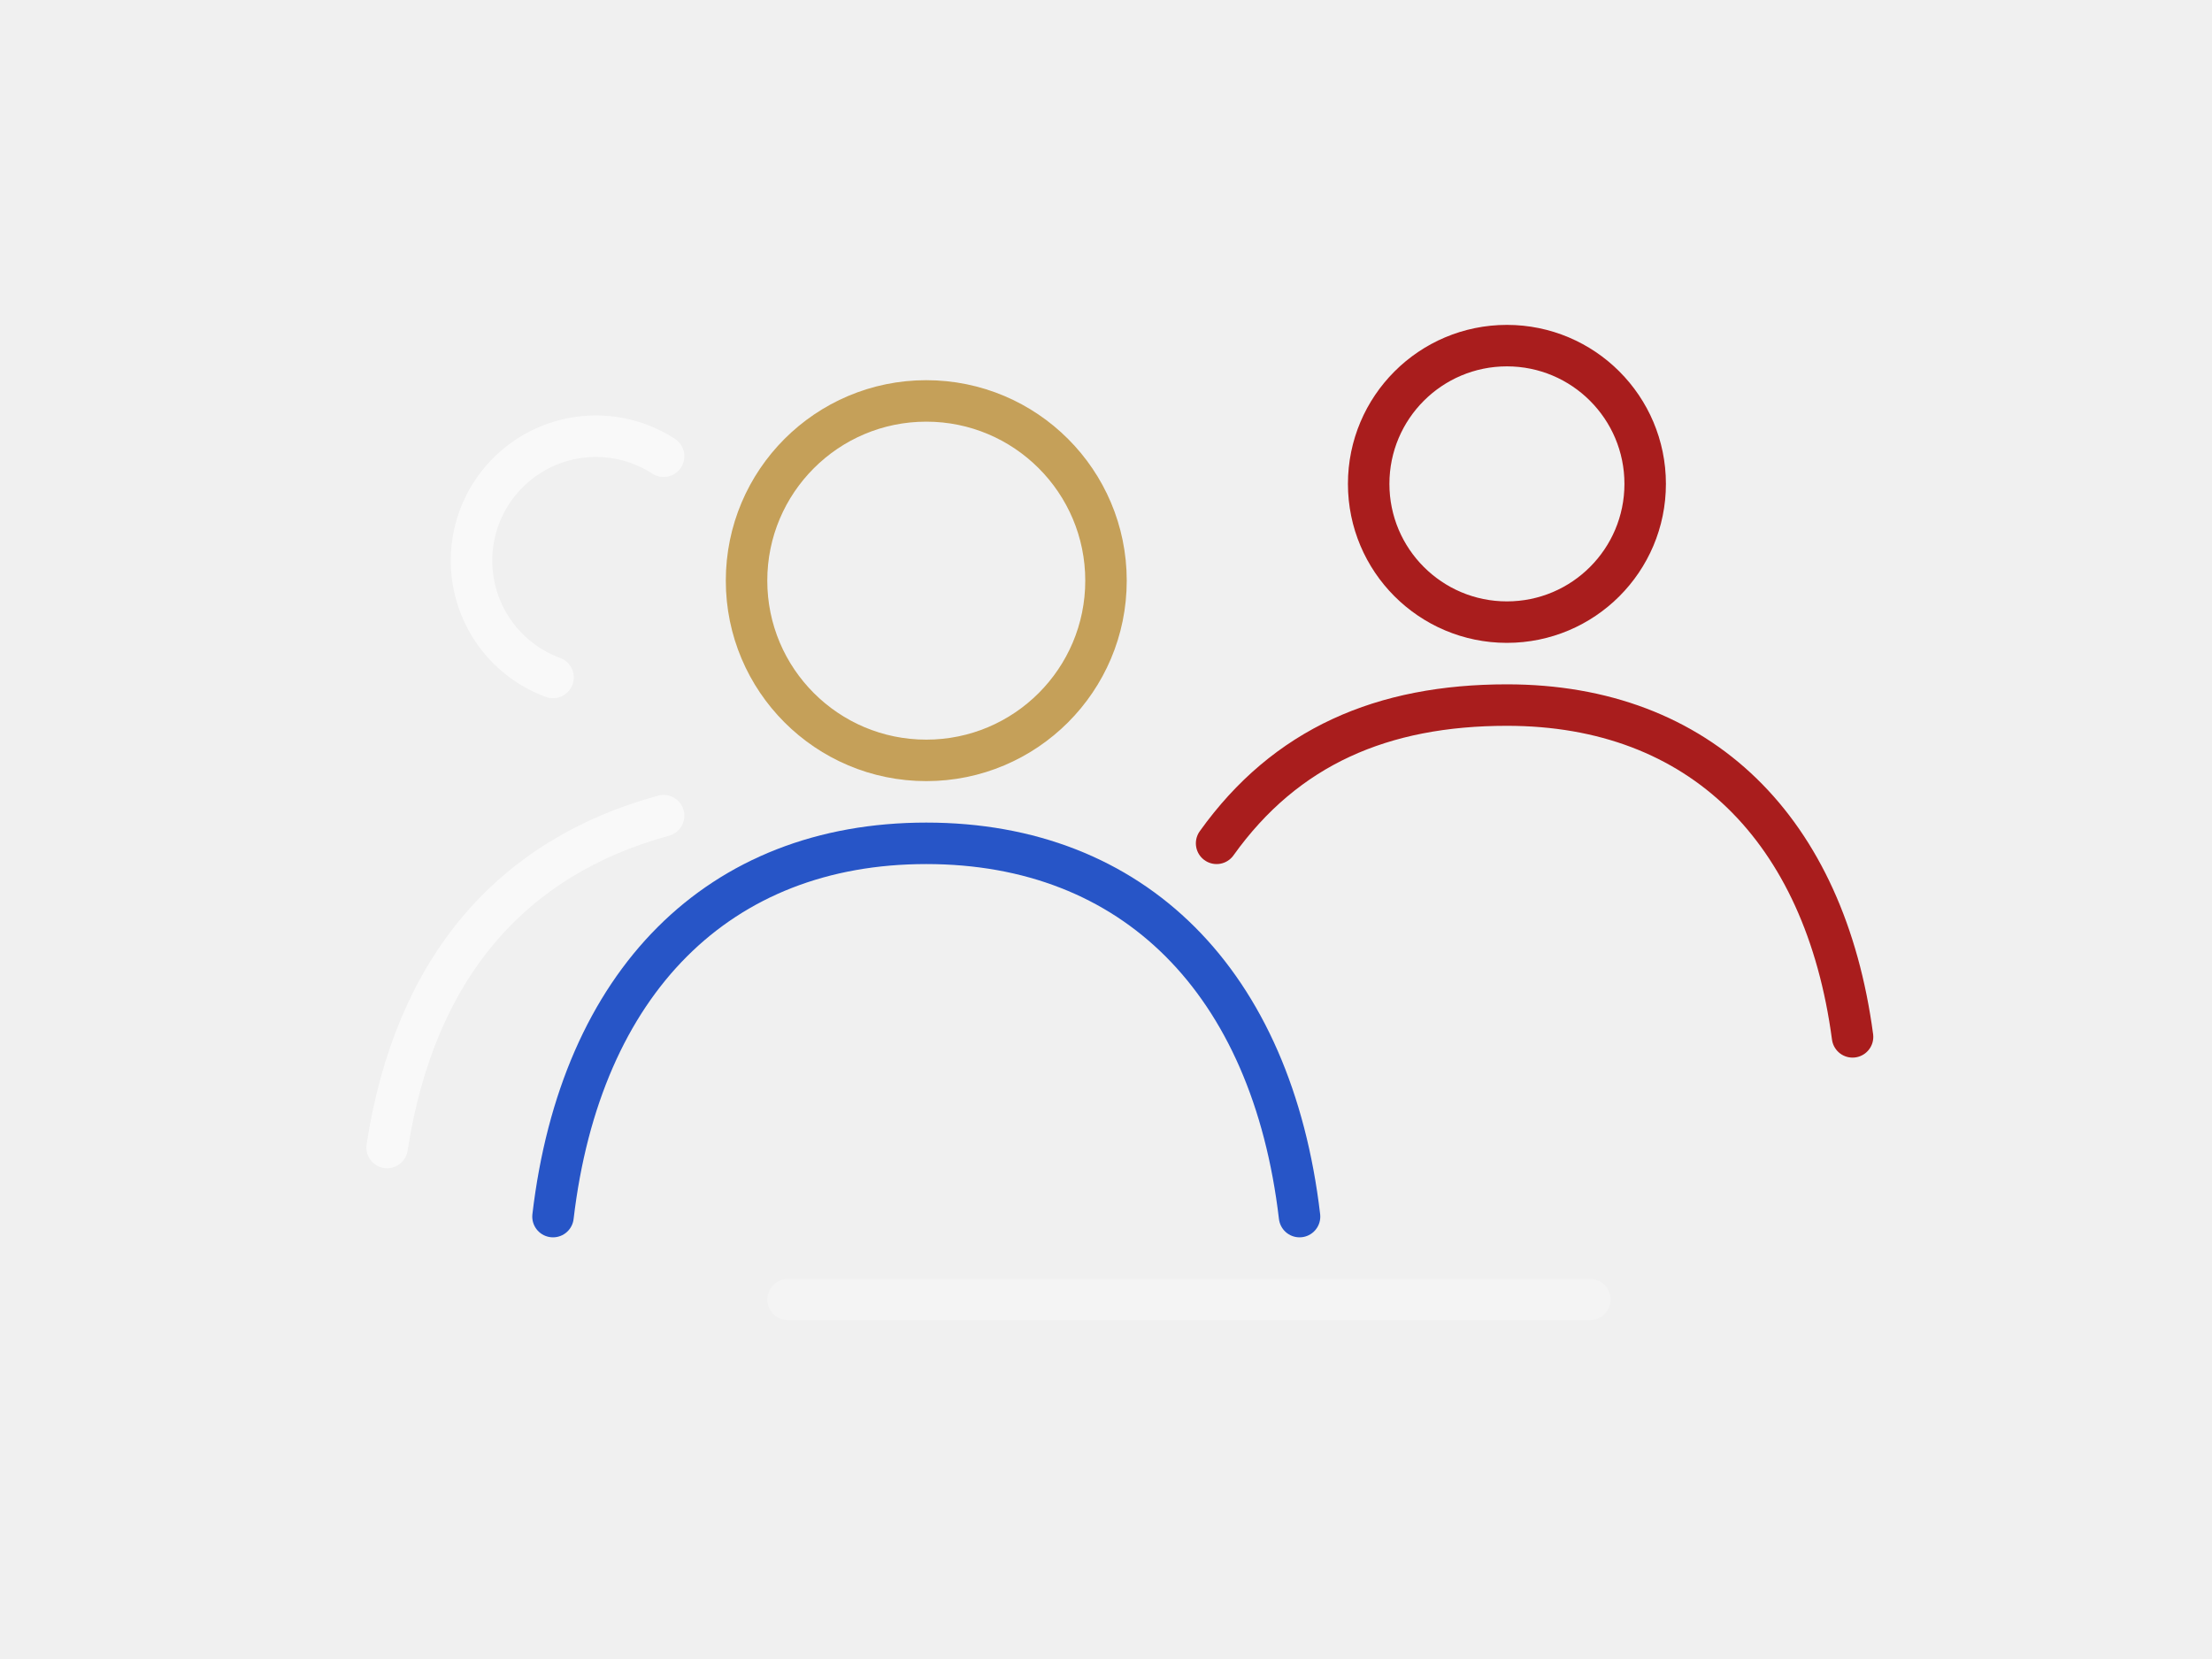
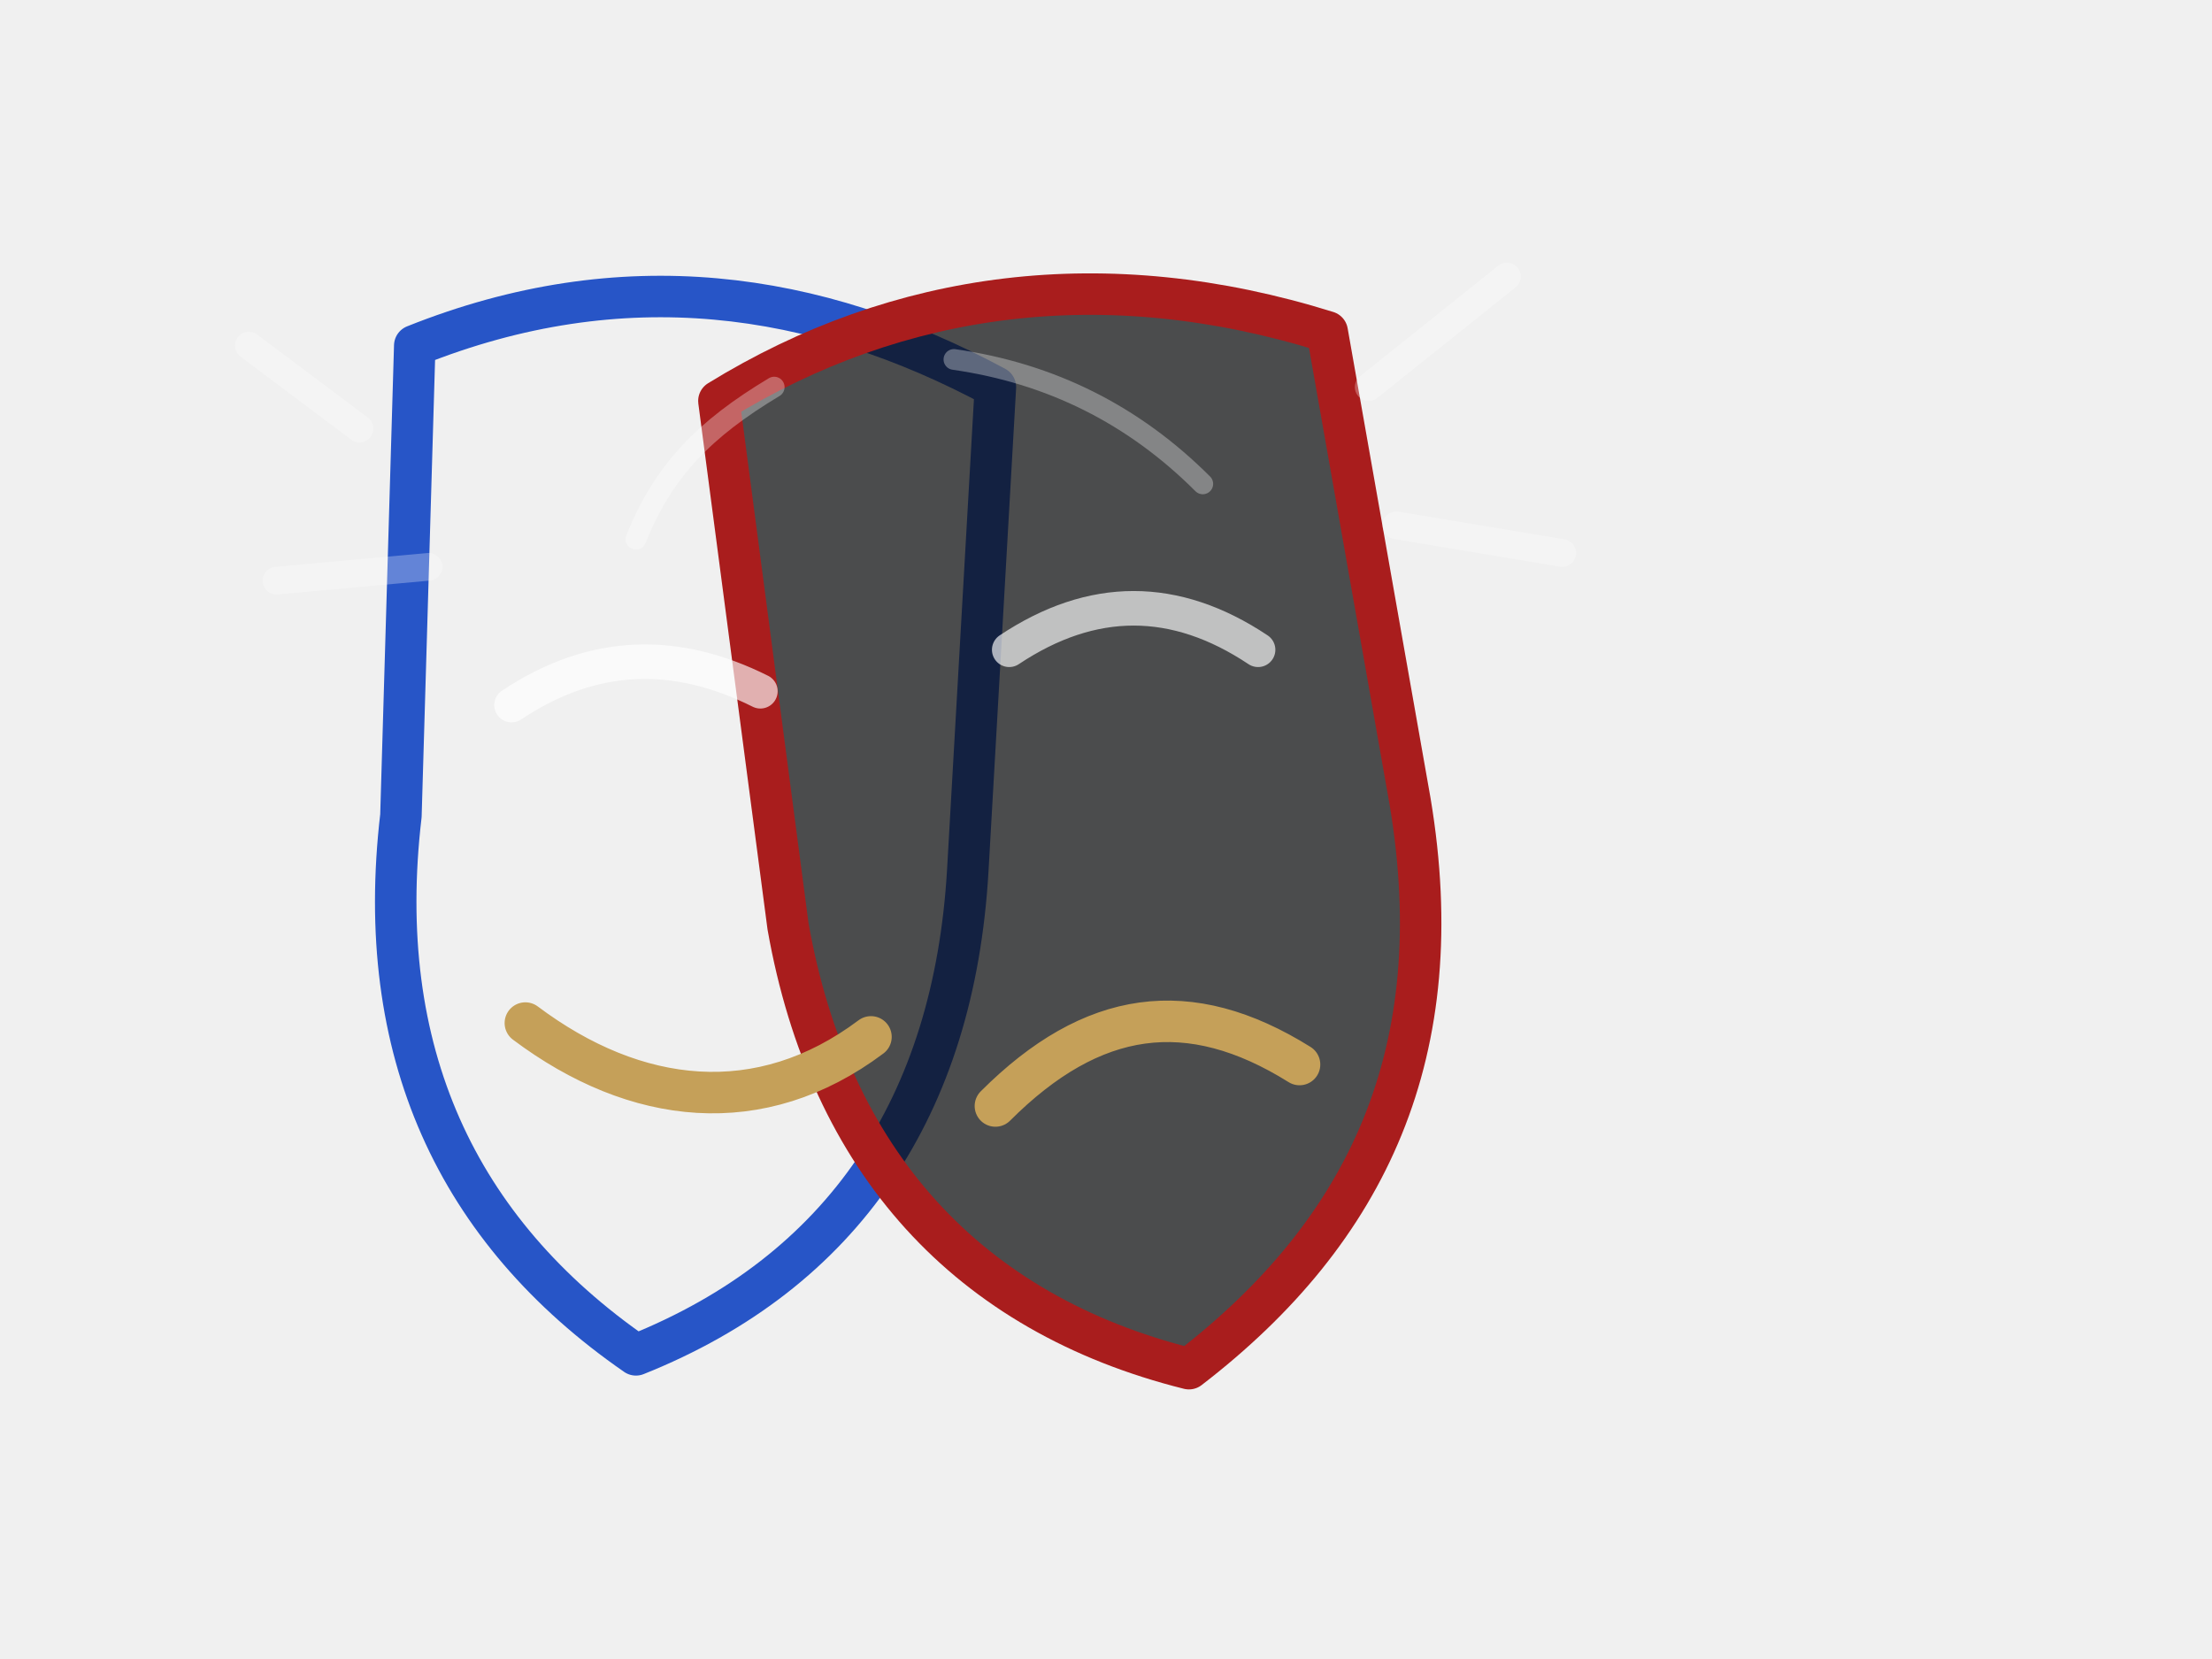
<svg xmlns="http://www.w3.org/2000/svg" viewBox="0 0 160 120" role="img" aria-labelledby="title">
-   <g fill="none" stroke-linecap="round" stroke-linejoin="round" stroke-width="3">
-     <path d="M40 88c2-17 12-27 27-27s25 10 27 27" stroke="#2755c7" />
-     <circle cx="67" cy="42" r="13" stroke="#c5a059" />
-     <path d="M88 61c5-7 12-10 21-10 14 0 23 9 25 24" stroke="#a91d1d" />
-     <circle cx="109" cy="35" r="10" stroke="#a91d1d" />
-     <path d="M28 83c2-13 9-21 20-24M40 49a9 9 0 1 1 8-16" stroke="#ffffff" stroke-opacity=".62" />
-     <path d="M57 94h58" stroke="#ffffff" stroke-opacity=".24" />
+   <g fill="none" stroke-linecap="round" stroke-linejoin="round">
+     <path d="M30 25c15-6 29-4 42 3l-2 35c-1 17-9 29-24 35-13-9-19-22-17-39Z" stroke="#2755c7" stroke-width="3" />
+     <path d="M52 29c13-8 28-10 44-5l6 34c3 18-3 31-16 41-16-4-26-15-29-32Z" fill="#0c0d0e" fill-opacity=".72" stroke="#a91d1d" stroke-width="3" />
+     <path d="M37 51c6-4 12-4 18-1m18-3c6-4 12-4 18 0" stroke="#ffffff" stroke-opacity=".65" stroke-width="2.5" />
+     <path d="M38 74c8 6 17 7 25 1m9 5c7-7 14-8 22-3" stroke="#c5a059" stroke-width="3" />
+     <path d="m26 31-8-6m13 16-11 1m79-14 10-8m-8 18 12 2" stroke="#ffffff" stroke-opacity=".28" stroke-width="2" />
+     <path d="M46 39c2-5 5-8 10-11m31 7c-5-5-11-8-18-9" stroke="#ffffff" stroke-opacity=".32" stroke-width="1.5" />
  </g>
</svg>
